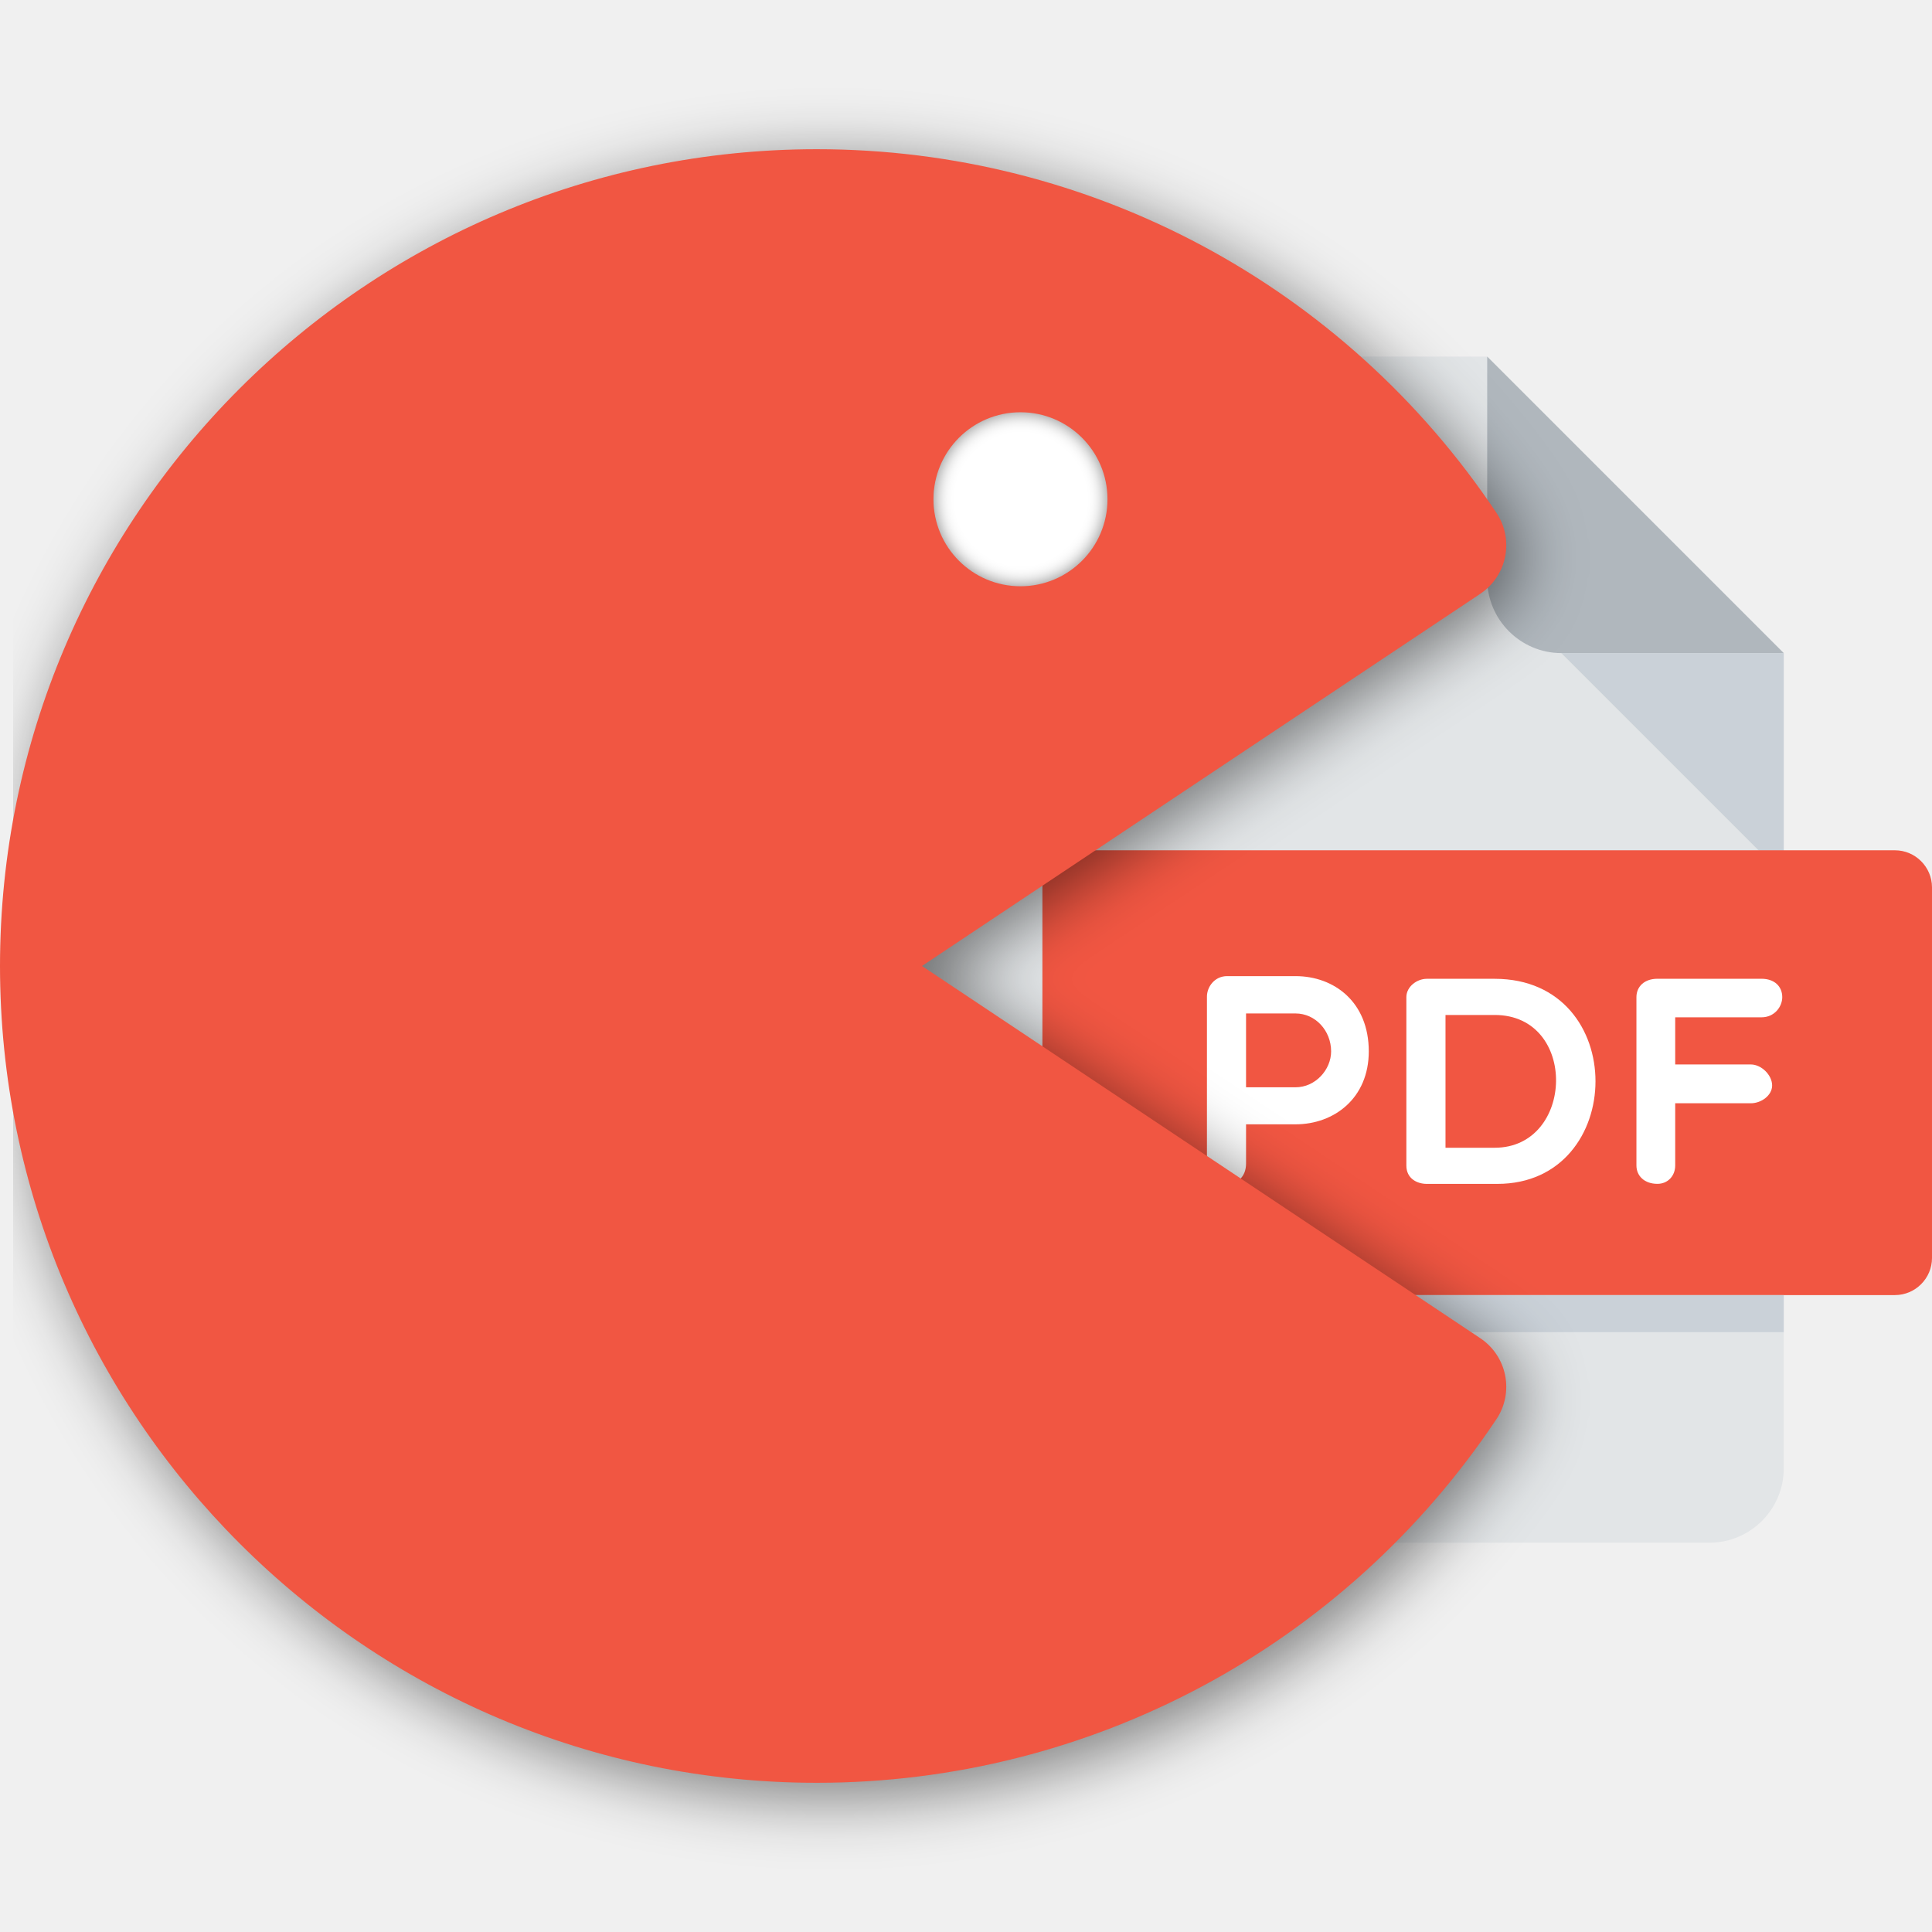
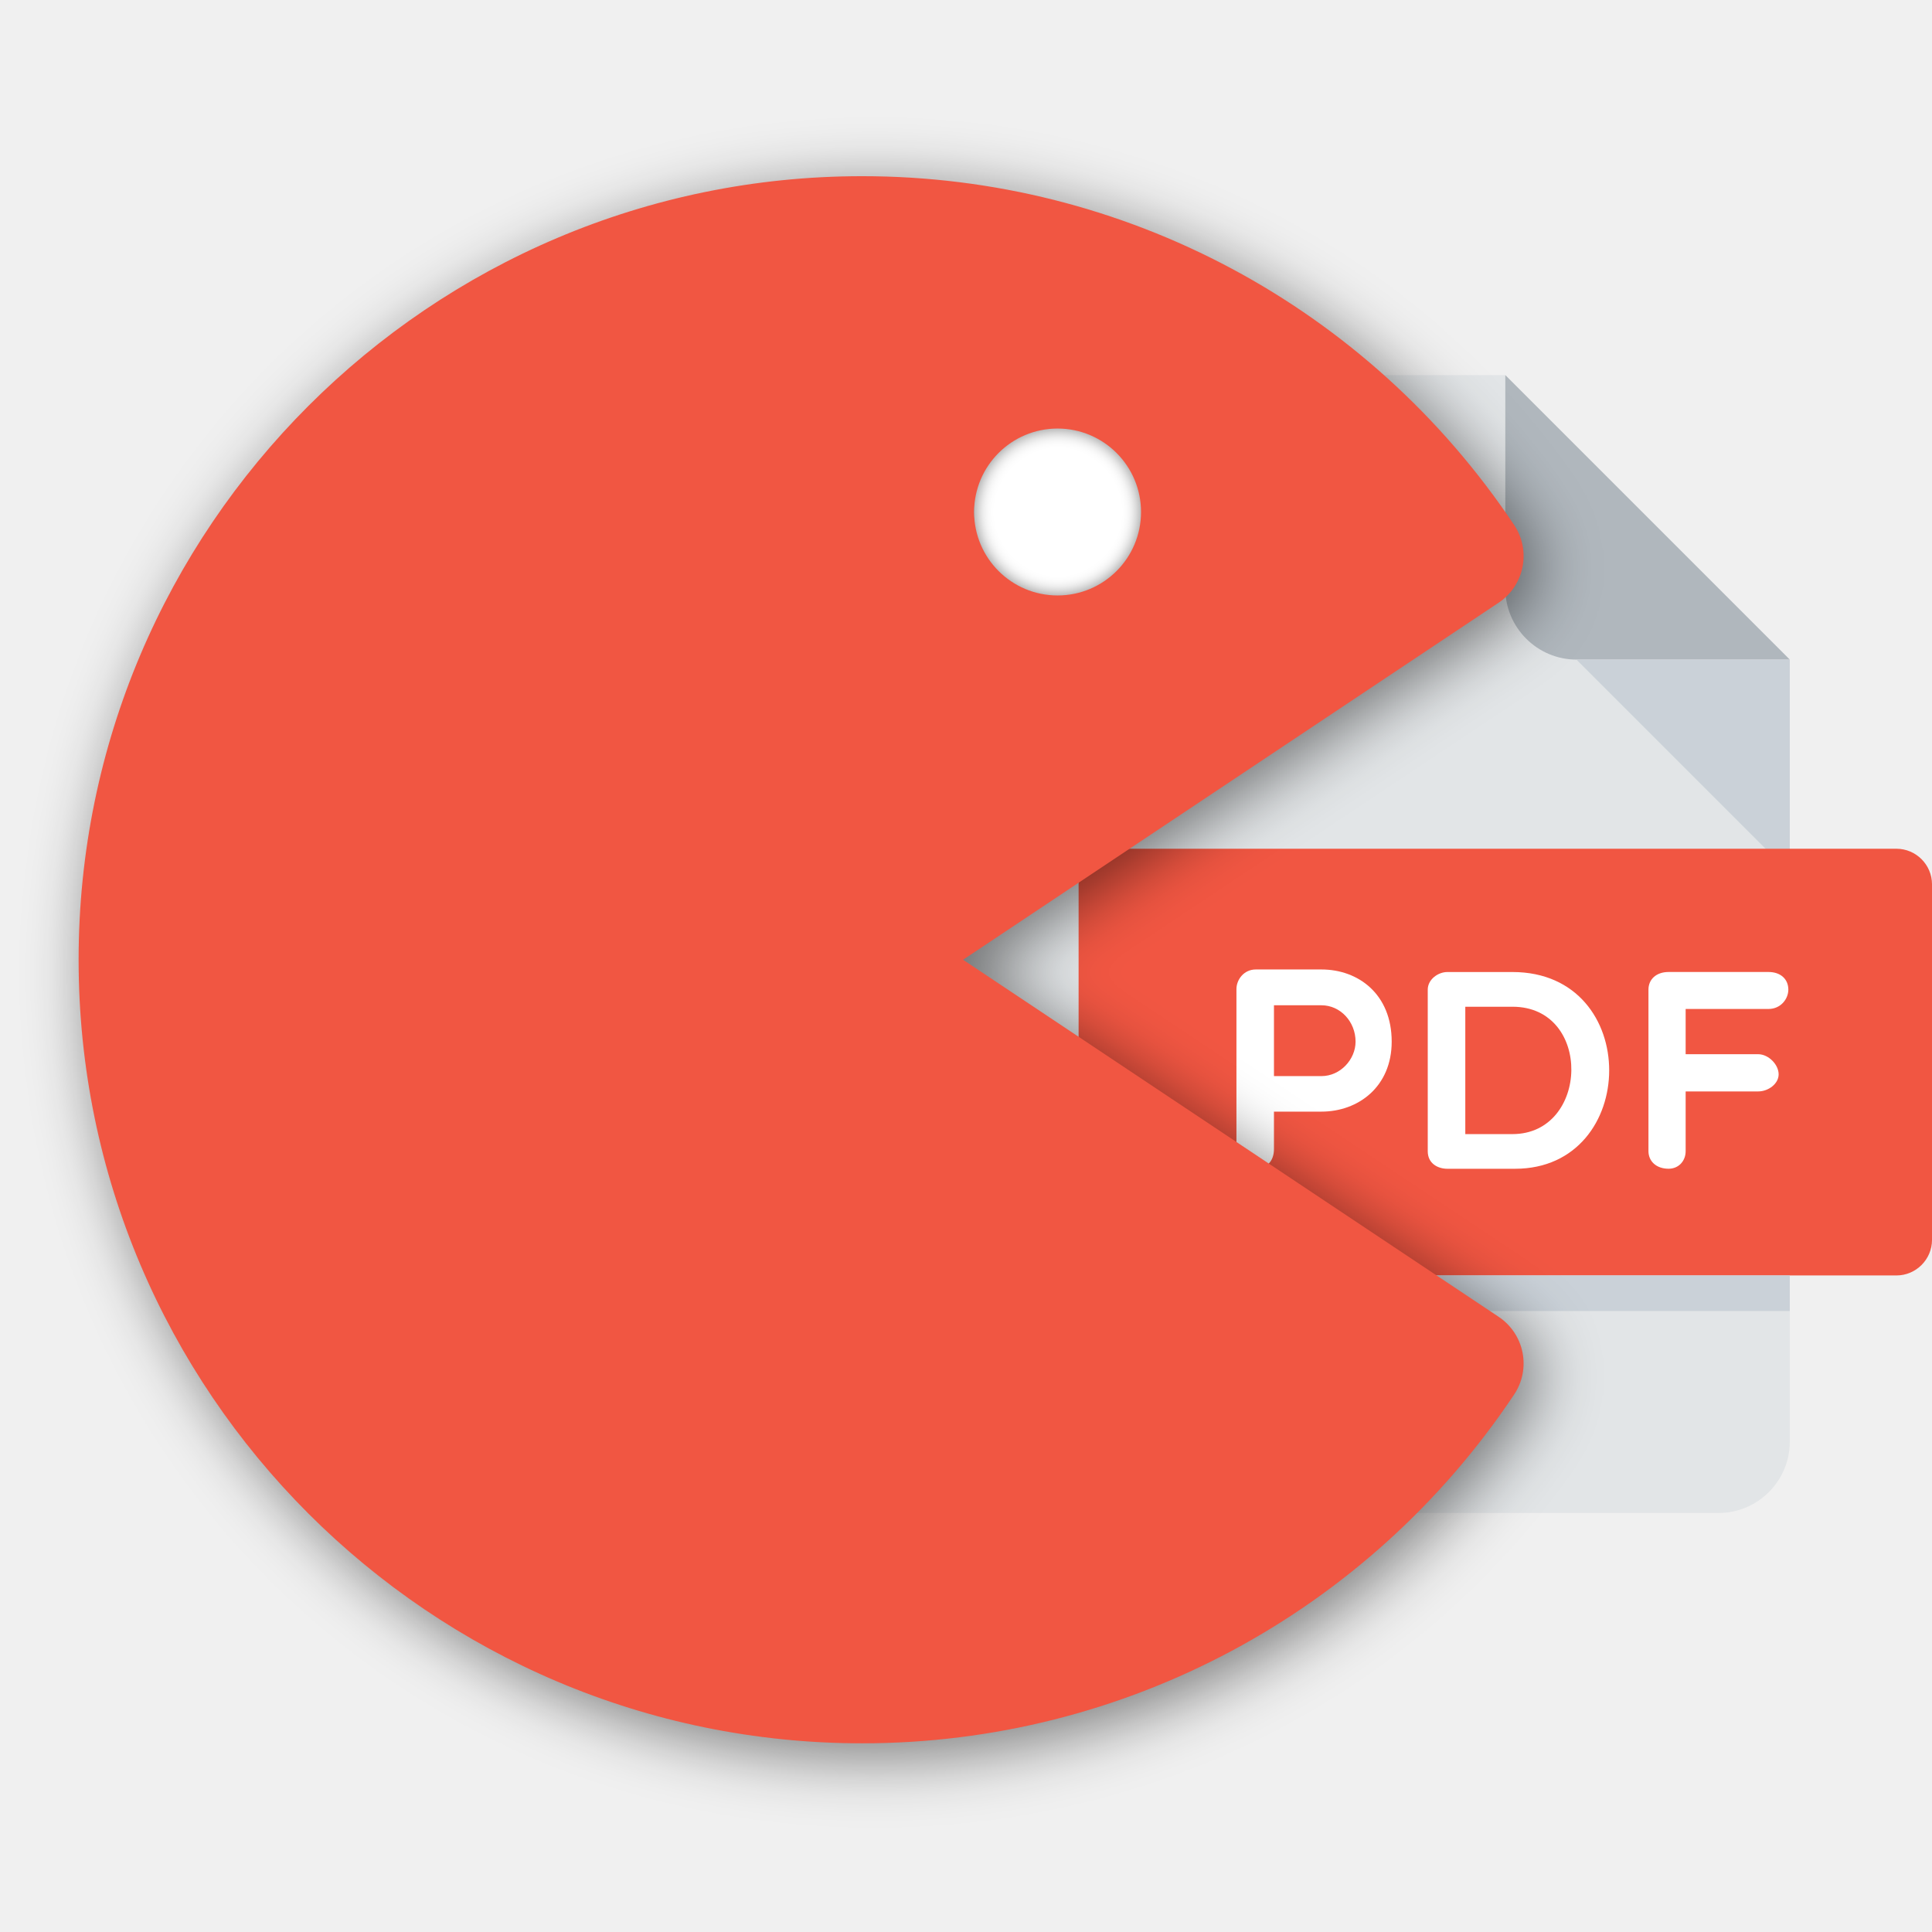
<svg xmlns="http://www.w3.org/2000/svg" fill="#000000" height="1390" width="1390" version="1.1" id="Layer_1" viewBox="0 0 889.6 889.6" xml:space="preserve">
  <defs id="defs8">
    <filter style="color-interpolation-filters:sRGB;" id="filter2" x="-0.054" y="-0.05" width="1.117" height="1.108">
      <feFlood result="flood" in="SourceGraphic" flood-opacity="0.498" flood-color="rgb(0,0,0)" id="feFlood1" />
      <feGaussianBlur result="blur" in="SourceGraphic" stdDeviation="15.722" id="feGaussianBlur1" />
      <feOffset result="offset" in="blur" dx="6" dy="6" id="feOffset1" />
      <feComposite result="comp1" operator="in" in="flood" in2="offset" id="feComposite1" />
      <feComposite result="comp2" operator="over" in="SourceGraphic" in2="comp1" id="feComposite2" />
    </filter>
    <filter style="color-interpolation-filters:sRGB;" id="filter7" x="-0.121" y="-0.121" width="1.242" height="1.241">
      <feFlood result="flood" in="SourceGraphic" flood-opacity="0.498" flood-color="rgb(0,0,0)" id="feFlood6" />
      <feGaussianBlur result="blur" in="SourceGraphic" stdDeviation="4.028" id="feGaussianBlur6" />
      <feOffset result="offset" in="blur" dx="0.048" dy="0" id="feOffset6" />
      <feComposite result="comp1" operator="out" in="flood" in2="offset" id="feComposite6" />
      <feComposite result="comp2" operator="atop" in="comp1" in2="SourceGraphic" id="feComposite7" />
    </filter>
  </defs>
  <g id="g11" transform="translate(976.7022,383.8609)">
    <g id="g1" transform="translate(0,63.58239)">
-       <path style="fill:#e2e5e7;stroke-width:1.067" d="m -530.857,-283.263 c -18.774,0 -34.135,15.361 -34.135,34.135 v 477.89 c 0,18.774 15.361,34.135 34.135,34.135 h 341.35 c 18.774,0 34.135,-15.361 34.135,-34.135 v -375.485 l -136.54,-136.54 z" id="path1" />
-       <path style="fill:#b0b7bd;stroke-width:1.067" d="m -257.777,-146.723 h 102.405 l -136.54,-136.54 v 102.405 c 0,18.774 15.361,34.135 34.135,34.135 z" id="path2" />
-       <polygon style="fill:#cad1d8" points="480,224 384,128 480,128 " id="polygon2" transform="matrix(1.066718,0,0,1.066718,-667.3969,-283.2626)" />
-       <path style="fill:#f15642;stroke-width:1.067" d="m -496.722,131.819 c 0,9.387 7.68,17.067 17.067,17.067 h 375.485 c 9.387,0 17.067,-7.68 17.067,-17.067 V -38.856 c 0,-9.387 -7.68,-17.067 -17.067,-17.067 h -375.485 c -9.387,0 -17.067,7.68 -17.067,17.067 z" id="path3" />
-       <path style="fill:#ffffff;stroke-width:1.067" d="m -420.959,11.442 c 0,-4.506 3.55,-9.421 9.268,-9.421 h 31.524 c 17.75,0 33.725,11.879 33.725,34.647 0,21.573 -15.975,33.589 -33.725,33.589 h -22.785 v 18.023 c 0,6.008 -3.823,9.404 -8.739,9.404 -4.506,0 -9.268,-3.396 -9.268,-9.404 z m 18.006,7.766 v 33.998 h 22.785 c 9.148,0 16.385,-8.073 16.385,-16.538 0,-9.541 -7.237,-17.46 -16.385,-17.46 z" id="path4" />
-       <path style="fill:#ffffff;stroke-width:1.067" d="m -319.715,97.684 c -4.506,0 -9.421,-2.458 -9.421,-8.448 V 11.715 c 0,-4.898 4.915,-8.465 9.421,-8.465 h 31.251 c 62.365,0 60.999,94.434 1.229,94.434 z m 8.602,-77.777 v 61.136 h 22.649 c 36.849,0 38.487,-61.136 0,-61.136 z" id="path5" />
-       <path style="fill:#ffffff;stroke-width:1.067" d="M -205.346,21 V 42.692 h 34.801 c 4.915,0 9.831,4.915 9.831,9.677 0,4.506 -4.915,8.192 -9.831,8.192 h -34.801 v 28.656 c 0,4.779 -3.396,8.448 -8.175,8.448 -6.008,0 -9.677,-3.67 -9.677,-8.448 V 11.698 c 0,-4.898 3.687,-8.465 9.677,-8.465 h 47.908 c 6.008,0 9.558,3.567 9.558,8.465 0,4.369 -3.55,9.285 -9.558,9.285 h -39.733 z" id="path6-5" />
-       <path style="fill:#cad1d8;stroke-width:1.067" d="m -479.654,148.886 h 324.282 v 17.067 h -324.282 c -9.387,0 -17.067,-7.68 -17.067,-17.067 v -17.067 c 0,9.387 7.68,17.067 17.067,17.067 z" id="path7" />
-       <path d="M -295.094,168.746 -552.175,-2.643 -295.094,-174.033 c 5.929,-3.952 10.057,-10.11 11.439,-17.096 1.398,-6.996 -0.035,-14.255 -4.005,-20.184 -70.047,-104.833 -187.036,-167.428 -312.944,-167.428 -207.374,0 -376.098,168.714 -376.098,376.098 0,207.384 168.723,376.098 376.098,376.098 125.908,0 242.897,-62.595 312.942,-167.428 3.971,-5.929 5.405,-13.186 4.005,-20.184 -1.382,-6.986 -5.509,-13.143 -11.437,-17.096 z M -520.012,-244.421 c 14.835,0 26.865,12.028 26.865,26.865 0,14.835 -12.028,26.865 -26.865,26.865 -14.835,0 -26.865,-12.028 -26.865,-26.865 0,-14.837 12.029,-26.865 26.865,-26.865 z" id="path6" style="fill:#f15642;stroke-width:1.609;fill-opacity:1;filter:url(#filter2)" />
-       <circle style="fill:#ffffff;stroke:none;stroke-width:11.637;stroke-linecap:round;stroke-linejoin:round;filter:url(#filter7)" id="path8" cx="-506.815" cy="-217.556" r="40.061" />
+       <g id="g2" transform="matrix(1.041165,0,0,1.041165,20.54649,-2.769128)">
+         <path style="fill:#e2e5e7;stroke-width:0.983" d="m -512.26,-261.201 c -17.298,0 -31.451,14.153 -31.451,31.451 v 440.319 c 0,17.298 14.153,31.451 31.451,31.451 h 314.513 c 17.298,0 31.451,-14.153 31.451,-31.451 v -345.965 l -125.805,-125.805 z" id="path1" />
+         <path style="fill:#b0b7bd;stroke-width:0.983" d="m -260.649,-135.395 h 94.354 l -125.805,-125.805 v 94.354 c 0,17.298 14.153,31.451 31.451,31.451 z" id="path2" />
+         <polygon style="fill:#cad1d8" points="384,128 480,128 480,224 " id="polygon2" transform="matrix(0.9828541,0,0,0.9828541,-638.0651,-261.2006)" />
+         <path style="fill:#f15642;stroke-width:0.983" d="m -480.808,121.248 c 0,8.649 7.077,15.726 15.726,15.726 h 345.965 c 8.649,0 15.726,-7.077 15.726,-15.726 V -36.009 c 0,-8.649 -7.077,-15.726 -15.726,-15.726 h -345.965 c -8.649,0 -15.726,7.077 -15.726,15.726 z" id="path3" />
+         <path style="fill:#ffffff;stroke-width:0.983" d="m -411.002,10.334 c 0,-4.152 3.271,-8.681 8.539,-8.681 h 29.045 c 16.355,0 31.074,10.945 31.074,31.923 0,19.877 -14.719,30.948 -31.074,30.948 h -20.994 v 16.606 c 0,5.535 -3.523,8.665 -8.052,8.665 -4.152,0 -8.539,-3.129 -8.539,-8.665 z m 16.591,7.155 v 31.326 h 20.994 c 8.429,0 15.097,-7.438 15.097,-15.238 0,-8.791 -6.668,-16.087 -15.097,-16.087 z" id="path4" />
+         <path style="fill:#ffffff;stroke-width:0.983" d="m -317.718,89.796 c -4.152,0 -8.681,-2.264 -8.681,-7.784 V 10.586 c 0,-4.513 4.529,-7.8 8.681,-7.8 h 28.794 c 57.462,0 56.204,87.01 1.132,87.01 z m 7.926,-71.662 v 56.329 h 20.868 c 33.952,0 35.461,-56.329 0,-56.329 z" id="path5" />
+         <path style="fill:#ffffff;stroke-width:0.983" d="m -212.34,19.141 v 19.987 h 32.065 c 4.529,0 9.058,4.529 9.058,8.916 0,4.152 -4.529,7.548 -9.058,7.548 h -32.065 v 26.403 c 0,4.403 -3.129,7.784 -7.533,7.784 -5.535,0 -8.916,-3.381 -8.916,-7.784 V 10.57 c 0,-4.513 3.397,-7.8 8.916,-7.8 h 44.142 c 5.535,0 8.806,3.287 8.806,7.8 0,4.026 -3.271,8.555 -8.806,8.555 h -36.609 z" id="path6-5" />
+         <path style="fill:#cad1d8;stroke-width:0.983" d="m -465.083,136.973 h 298.788 v 15.726 h -298.788 c -8.649,0 -15.726,-7.077 -15.726,-15.726 v -15.726 c 0,8.649 7.077,15.726 15.726,15.726 z" id="path7" />
+         <path d="M -295.094,168.746 -552.175,-2.643 -295.094,-174.033 c 5.929,-3.952 10.057,-10.11 11.439,-17.096 1.398,-6.996 -0.035,-14.255 -4.005,-20.184 -70.047,-104.833 -187.036,-167.428 -312.944,-167.428 -207.374,0 -376.098,168.714 -376.098,376.098 0,207.384 168.723,376.098 376.098,376.098 125.908,0 242.897,-62.595 312.942,-167.428 3.971,-5.929 5.405,-13.186 4.005,-20.184 -1.382,-6.986 -5.509,-13.143 -11.437,-17.096 z M -520.012,-244.421 c 14.835,0 26.865,12.028 26.865,26.865 0,14.835 -12.028,26.865 -26.865,26.865 -14.835,0 -26.865,-12.028 -26.865,-26.865 0,-14.837 12.029,-26.865 26.865,-26.865 z" id="path6" style="fill:#f15642;fill-opacity:1;stroke-width:1.609;filter:url(#filter2)" transform="matrix(0.9213812,0,0,0.9213812,-23.13816,-0.2078103)" />
+         <circle style="fill:#ffffff;stroke:none;stroke-width:11.637;stroke-linecap:round;stroke-linejoin:round;filter:url(#filter7)" id="path8" cx="-506.815" cy="-217.556" r="40.061" transform="matrix(0.9213812,0,0,0.9213812,-23.13816,-0.2078103)" />
+       </g>
    </g>
  </g>
</svg>
